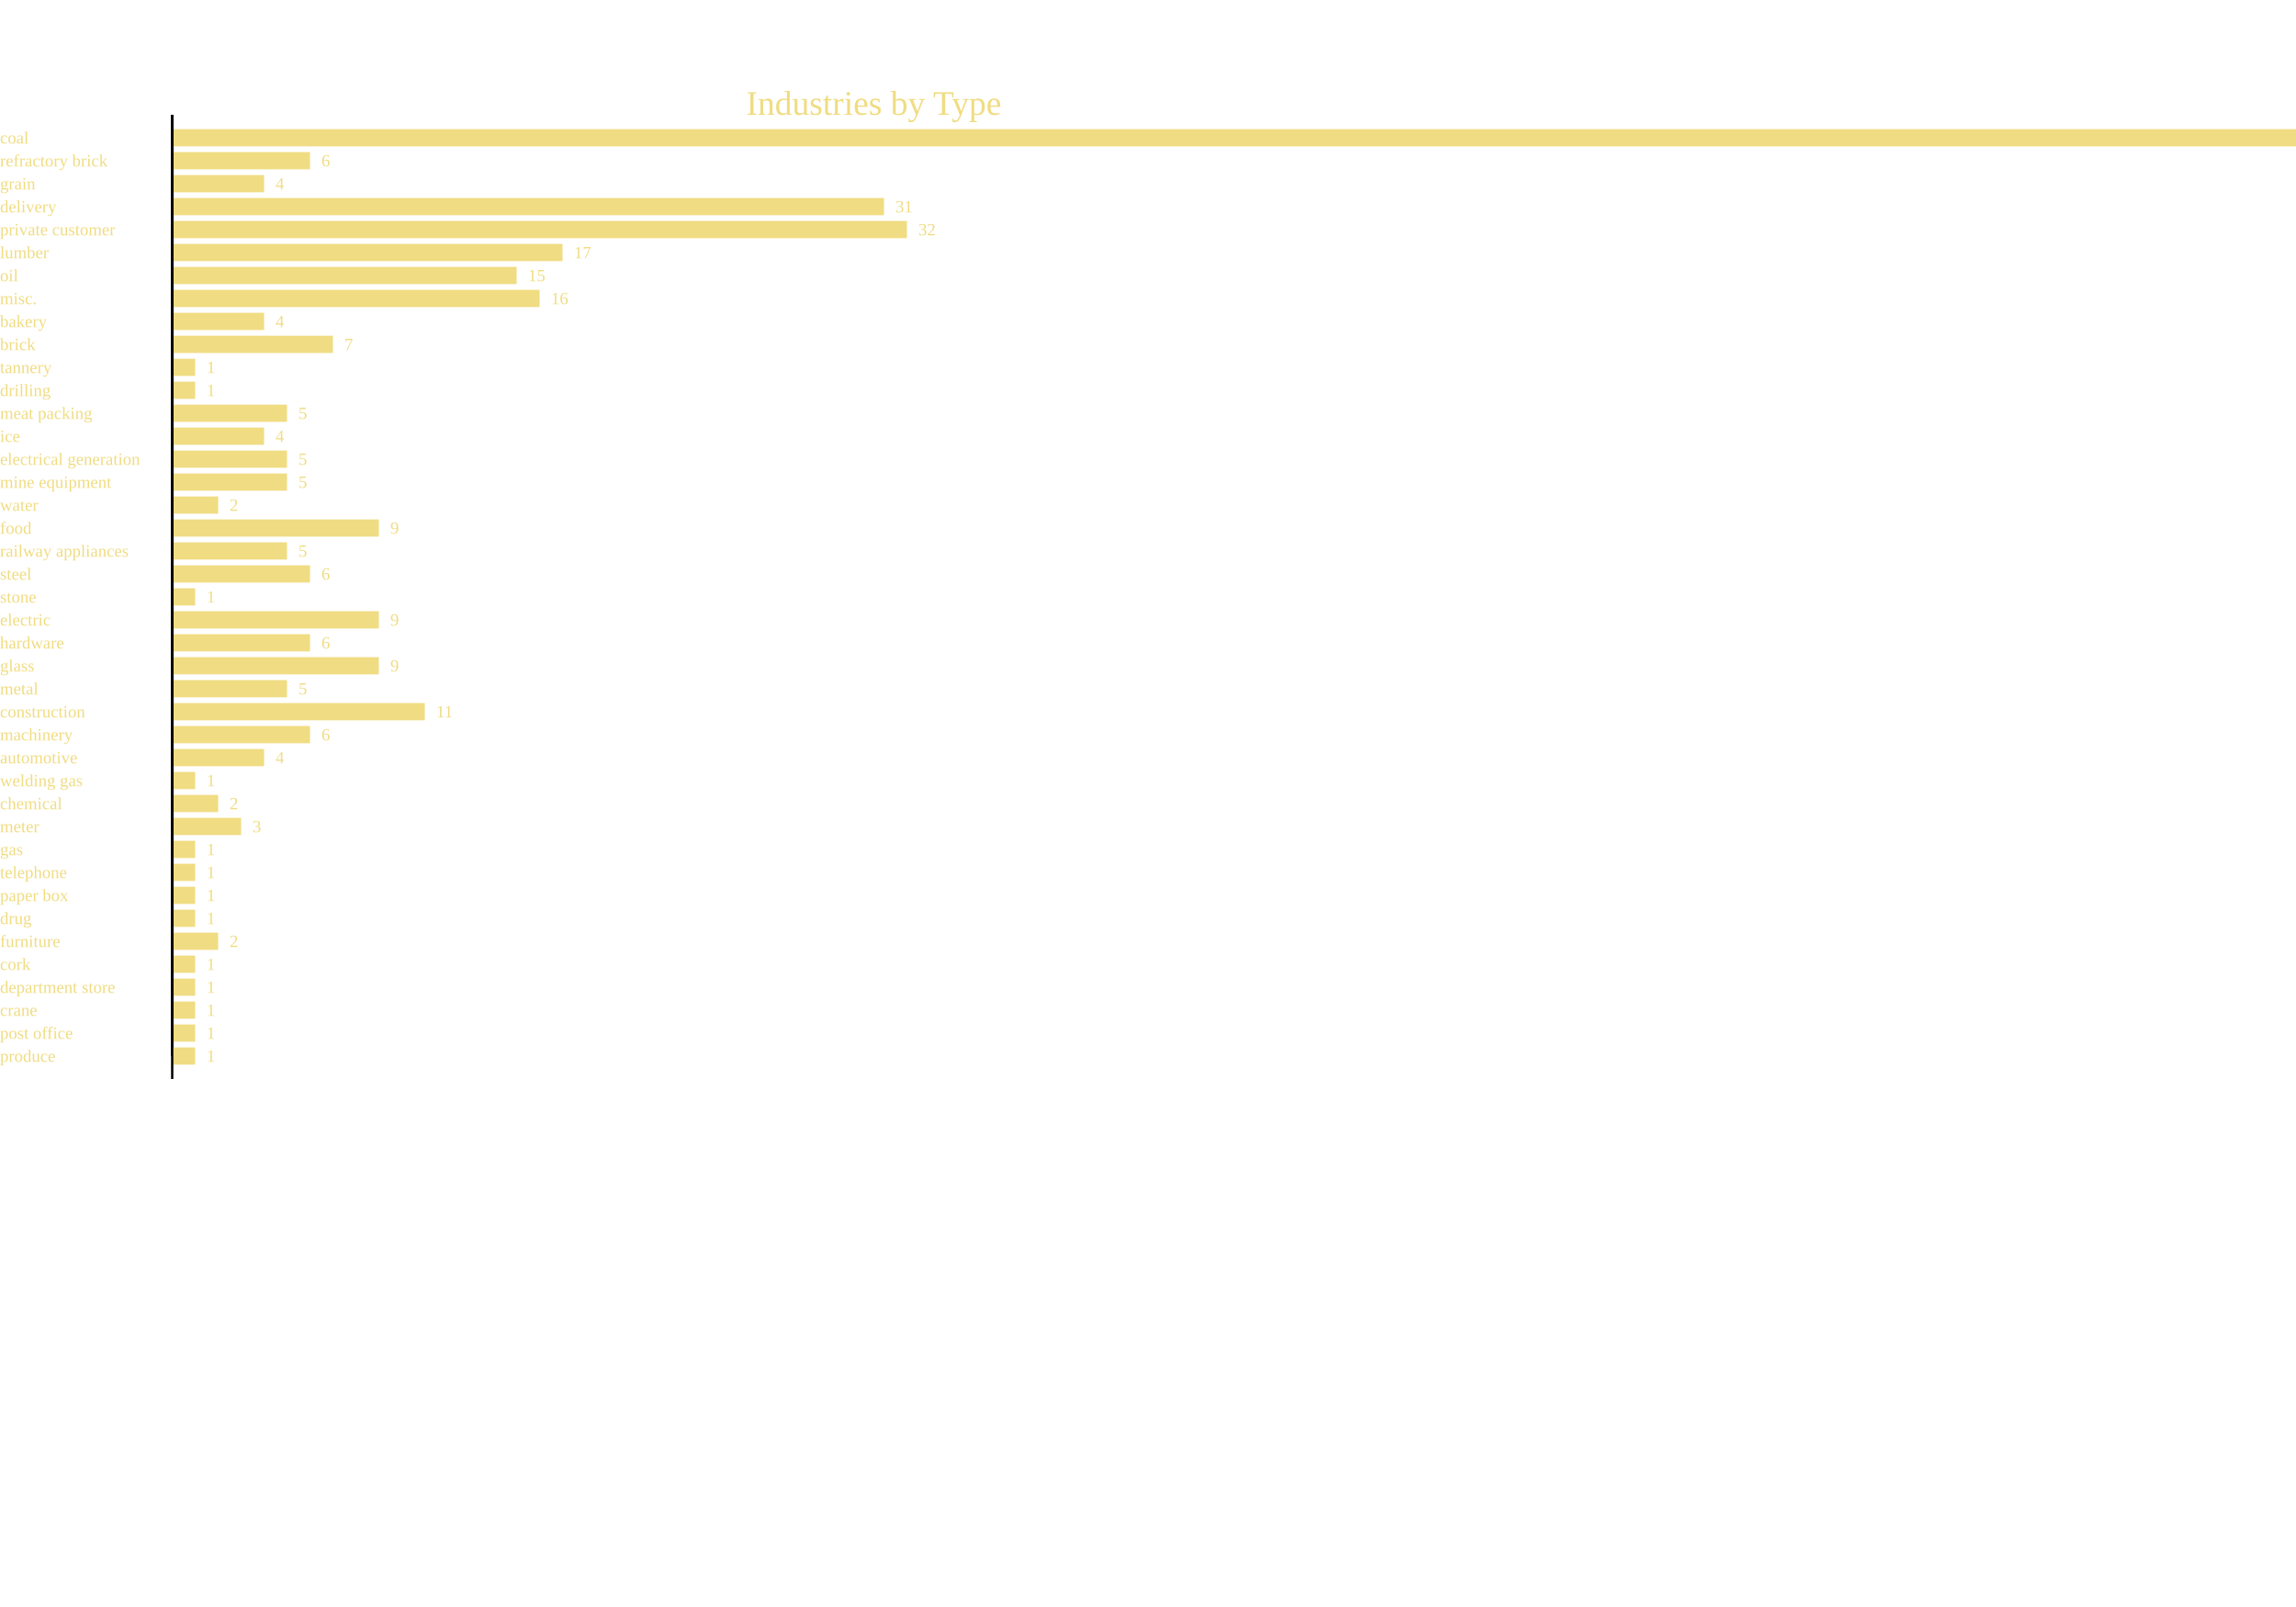
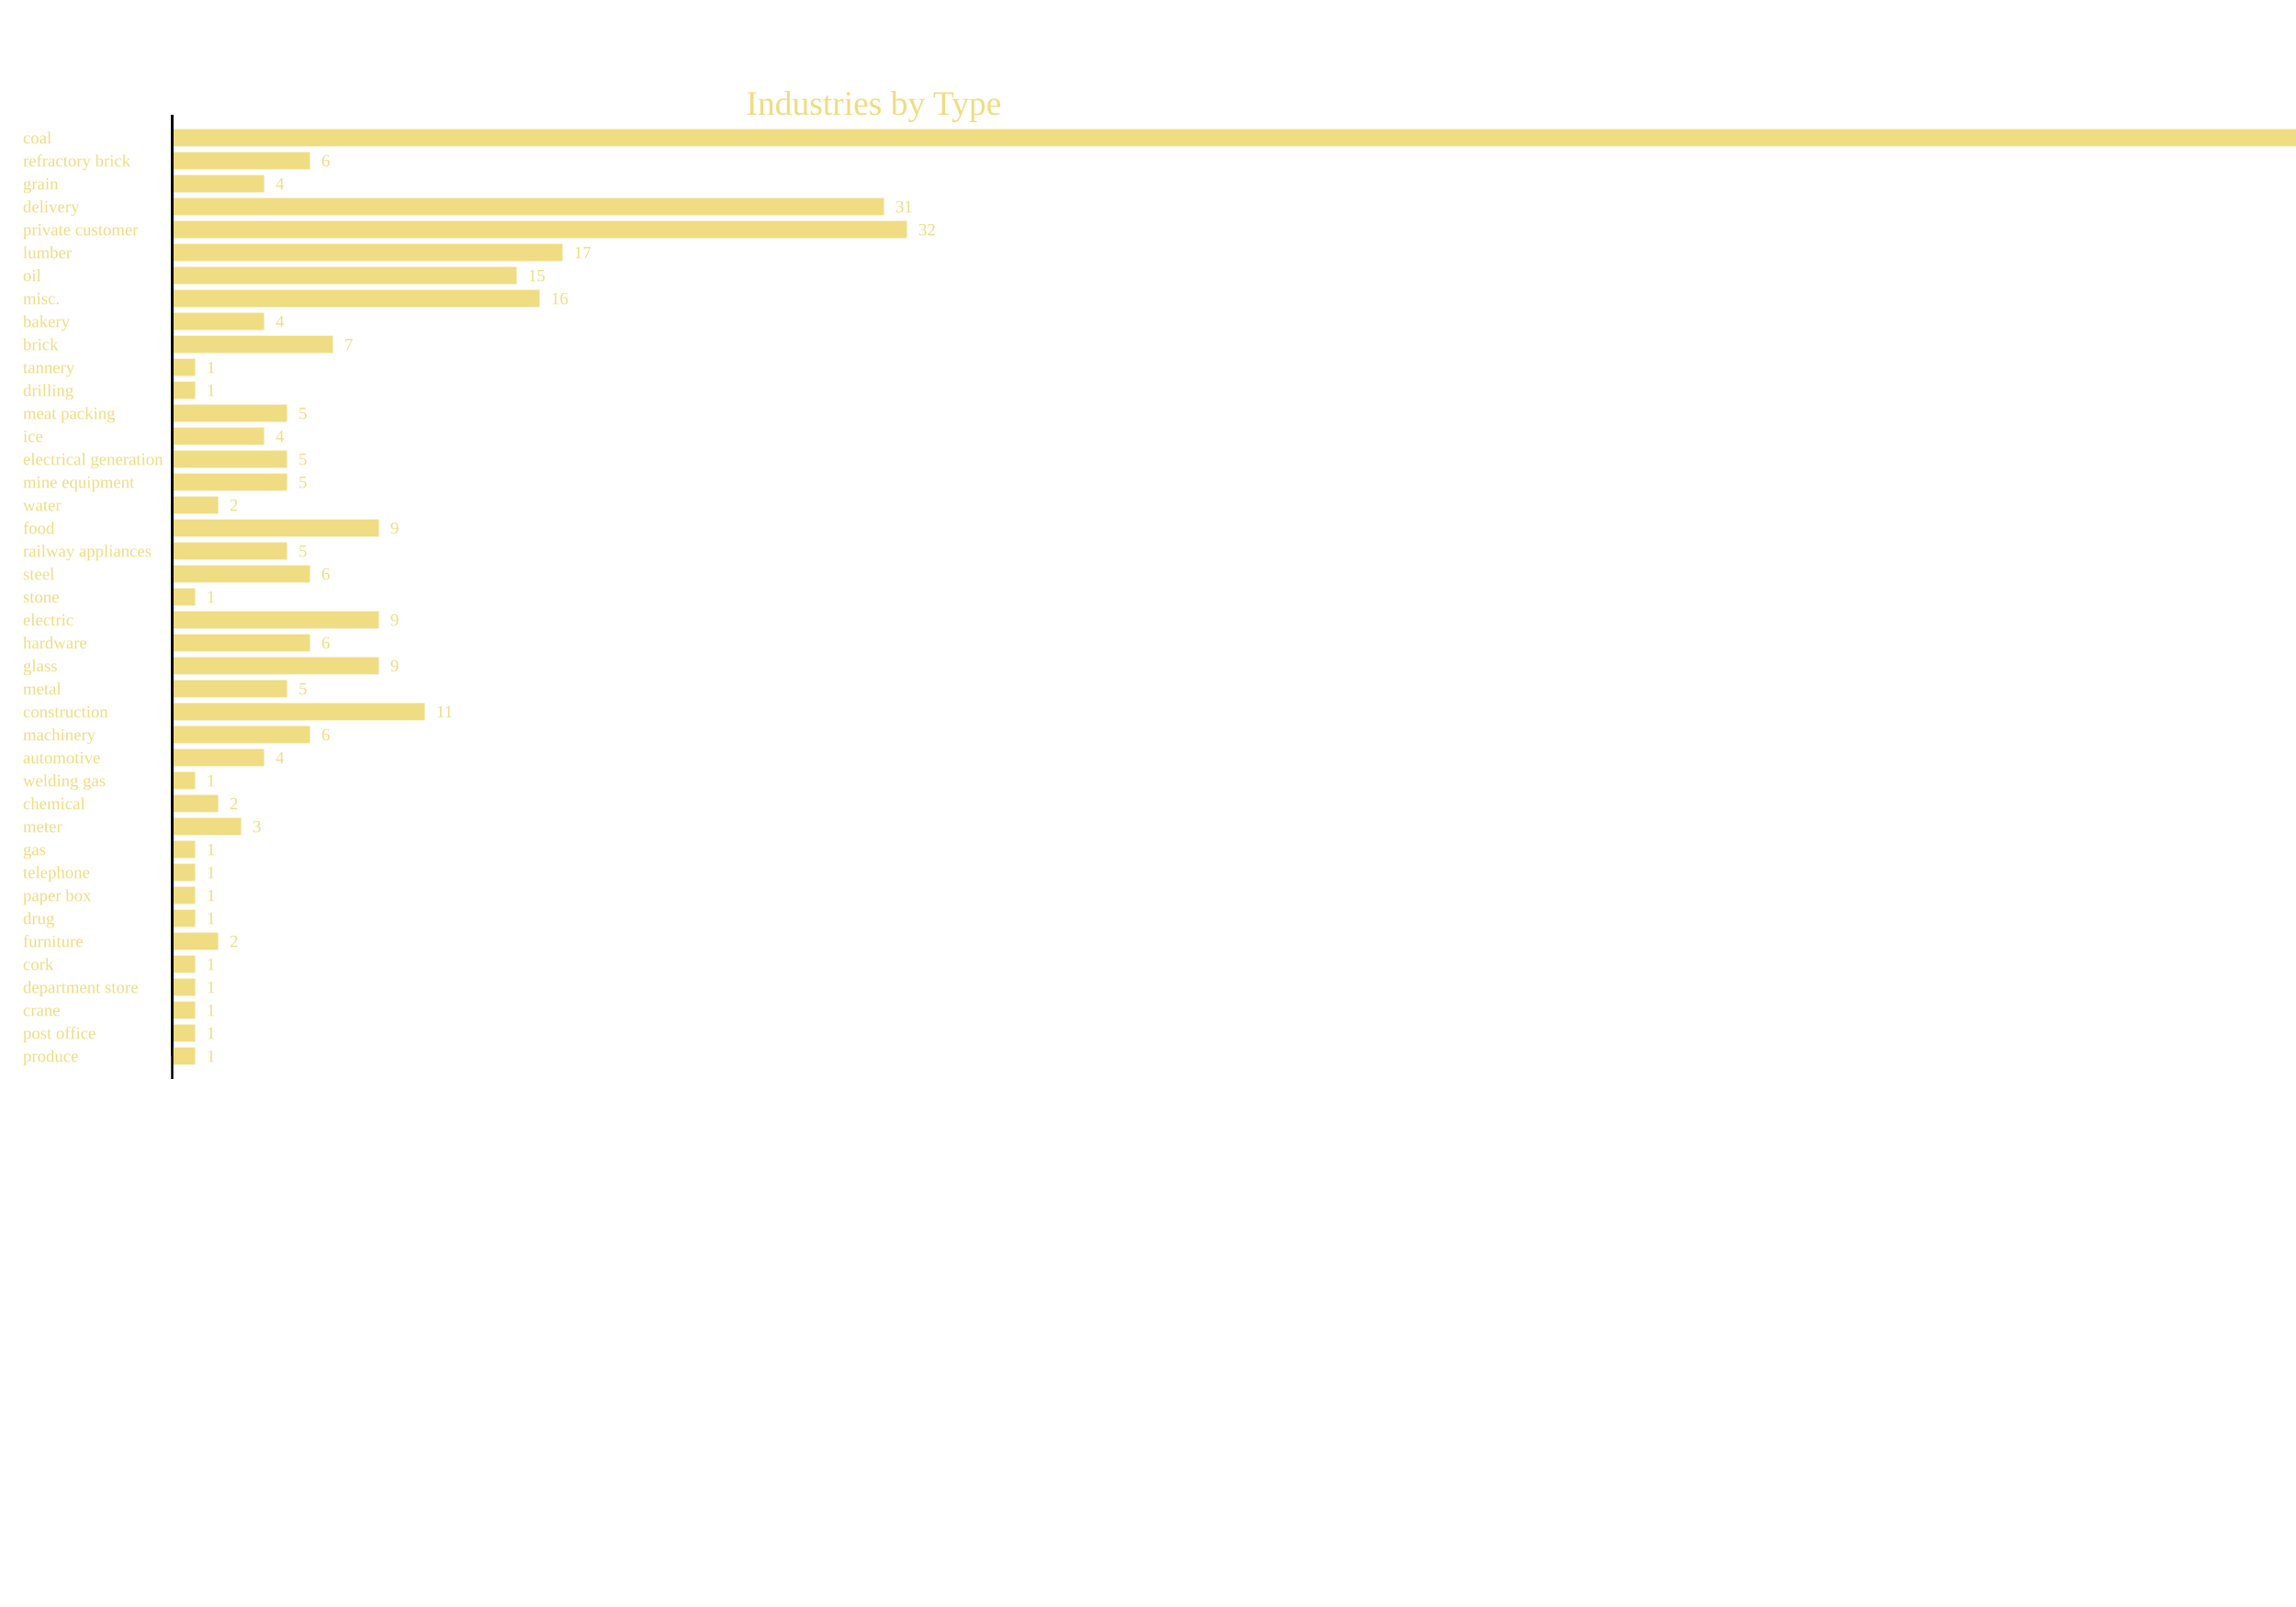
<svg xmlns="http://www.w3.org/2000/svg" viewBox="0 0 2000 1400">
  <g alignment-baseline="baseline" />
  <g transform="translate(150,100)">
    <g>
      <text x="500" y="0" font-size="30px" fill="#f0dc82">Industries by Type</text>
    </g>
    <g>
      <g>
        <g>
-           <text x="-150" y="25" font-size="15px" fill="#f0dc82">coal</text>
+           <text x="-130" y="25" font-size="15px" fill="#f0dc82">coal</text>
          <line x1="0" y1="20" x2="4100" y2="20" stroke="#f0dc82" stroke-width="15" />
          <text x="4110" y="25" font-size="15px" fill="#f0dc82">205</text>
          <line x1="0" y1="0" x2="0" y2="40" stroke="black" stroke-width="2" />
        </g>
        <g>
-           <text x="-150" y="45" font-size="15px" fill="#f0dc82">refractory brick</text>
+           <text x="-130" y="45" font-size="15px" fill="#f0dc82">refractory brick</text>
          <line x1="0" y1="40" x2="120" y2="40" stroke="#f0dc82" stroke-width="15" />
          <text x="130" y="45" font-size="15px" fill="#f0dc82">6</text>
          <line x1="0" y1="0" x2="0" y2="60" stroke="black" stroke-width="2" />
        </g>
        <g>
-           <text x="-150" y="65" font-size="15px" fill="#f0dc82">grain</text>
+           <text x="-130" y="65" font-size="15px" fill="#f0dc82">grain</text>
          <line x1="0" y1="60" x2="80" y2="60" stroke="#f0dc82" stroke-width="15" />
          <text x="90" y="65" font-size="15px" fill="#f0dc82">4</text>
          <line x1="0" y1="0" x2="0" y2="80" stroke="black" stroke-width="2" />
        </g>
        <g>
-           <text x="-150" y="85" font-size="15px" fill="#f0dc82">delivery</text>
+           <text x="-130" y="85" font-size="15px" fill="#f0dc82">delivery</text>
          <line x1="0" y1="80" x2="620" y2="80" stroke="#f0dc82" stroke-width="15" />
          <text x="630" y="85" font-size="15px" fill="#f0dc82">31</text>
          <line x1="0" y1="0" x2="0" y2="100" stroke="black" stroke-width="2" />
        </g>
        <g>
-           <text x="-150" y="105" font-size="15px" fill="#f0dc82">private customer</text>
+           <text x="-130" y="105" font-size="15px" fill="#f0dc82">private customer</text>
          <line x1="0" y1="100" x2="640" y2="100" stroke="#f0dc82" stroke-width="15" />
          <text x="650" y="105" font-size="15px" fill="#f0dc82">32</text>
          <line x1="0" y1="0" x2="0" y2="120" stroke="black" stroke-width="2" />
        </g>
        <g>
-           <text x="-150" y="125" font-size="15px" fill="#f0dc82">lumber</text>
+           <text x="-130" y="125" font-size="15px" fill="#f0dc82">lumber</text>
          <line x1="0" y1="120" x2="340" y2="120" stroke="#f0dc82" stroke-width="15" />
          <text x="350" y="125" font-size="15px" fill="#f0dc82">17</text>
          <line x1="0" y1="0" x2="0" y2="140" stroke="black" stroke-width="2" />
        </g>
        <g>
-           <text x="-150" y="145" font-size="15px" fill="#f0dc82">oil</text>
+           <text x="-130" y="145" font-size="15px" fill="#f0dc82">oil</text>
          <line x1="0" y1="140" x2="300" y2="140" stroke="#f0dc82" stroke-width="15" />
          <text x="310" y="145" font-size="15px" fill="#f0dc82">15</text>
          <line x1="0" y1="0" x2="0" y2="160" stroke="black" stroke-width="2" />
        </g>
        <g>
-           <text x="-150" y="165" font-size="15px" fill="#f0dc82">misc.</text>
+           <text x="-130" y="165" font-size="15px" fill="#f0dc82">misc.</text>
          <line x1="0" y1="160" x2="320" y2="160" stroke="#f0dc82" stroke-width="15" />
          <text x="330" y="165" font-size="15px" fill="#f0dc82">16</text>
          <line x1="0" y1="0" x2="0" y2="180" stroke="black" stroke-width="2" />
        </g>
        <g>
-           <text x="-150" y="185" font-size="15px" fill="#f0dc82">bakery</text>
+           <text x="-130" y="185" font-size="15px" fill="#f0dc82">bakery</text>
          <line x1="0" y1="180" x2="80" y2="180" stroke="#f0dc82" stroke-width="15" />
          <text x="90" y="185" font-size="15px" fill="#f0dc82">4</text>
          <line x1="0" y1="0" x2="0" y2="200" stroke="black" stroke-width="2" />
        </g>
        <g>
-           <text x="-150" y="205" font-size="15px" fill="#f0dc82">brick</text>
+           <text x="-130" y="205" font-size="15px" fill="#f0dc82">brick</text>
          <line x1="0" y1="200" x2="140" y2="200" stroke="#f0dc82" stroke-width="15" />
          <text x="150" y="205" font-size="15px" fill="#f0dc82">7</text>
          <line x1="0" y1="0" x2="0" y2="220" stroke="black" stroke-width="2" />
        </g>
        <g>
-           <text x="-150" y="225" font-size="15px" fill="#f0dc82">tannery</text>
+           <text x="-130" y="225" font-size="15px" fill="#f0dc82">tannery</text>
          <line x1="0" y1="220" x2="20" y2="220" stroke="#f0dc82" stroke-width="15" />
          <text x="30" y="225" font-size="15px" fill="#f0dc82">1</text>
          <line x1="0" y1="0" x2="0" y2="240" stroke="black" stroke-width="2" />
        </g>
        <g>
-           <text x="-150" y="245" font-size="15px" fill="#f0dc82">drilling</text>
+           <text x="-130" y="245" font-size="15px" fill="#f0dc82">drilling</text>
          <line x1="0" y1="240" x2="20" y2="240" stroke="#f0dc82" stroke-width="15" />
          <text x="30" y="245" font-size="15px" fill="#f0dc82">1</text>
          <line x1="0" y1="0" x2="0" y2="260" stroke="black" stroke-width="2" />
        </g>
        <g>
-           <text x="-150" y="265" font-size="15px" fill="#f0dc82">meat packing</text>
+           <text x="-130" y="265" font-size="15px" fill="#f0dc82">meat packing</text>
          <line x1="0" y1="260" x2="100" y2="260" stroke="#f0dc82" stroke-width="15" />
          <text x="110" y="265" font-size="15px" fill="#f0dc82">5</text>
          <line x1="0" y1="0" x2="0" y2="280" stroke="black" stroke-width="2" />
        </g>
        <g>
-           <text x="-150" y="285" font-size="15px" fill="#f0dc82">ice</text>
+           <text x="-130" y="285" font-size="15px" fill="#f0dc82">ice</text>
          <line x1="0" y1="280" x2="80" y2="280" stroke="#f0dc82" stroke-width="15" />
          <text x="90" y="285" font-size="15px" fill="#f0dc82">4</text>
          <line x1="0" y1="0" x2="0" y2="300" stroke="black" stroke-width="2" />
        </g>
        <g>
-           <text x="-150" y="305" font-size="15px" fill="#f0dc82">electrical generation</text>
+           <text x="-130" y="305" font-size="15px" fill="#f0dc82">electrical generation</text>
          <line x1="0" y1="300" x2="100" y2="300" stroke="#f0dc82" stroke-width="15" />
          <text x="110" y="305" font-size="15px" fill="#f0dc82">5</text>
          <line x1="0" y1="0" x2="0" y2="320" stroke="black" stroke-width="2" />
        </g>
        <g>
-           <text x="-150" y="325" font-size="15px" fill="#f0dc82">mine equipment</text>
+           <text x="-130" y="325" font-size="15px" fill="#f0dc82">mine equipment</text>
          <line x1="0" y1="320" x2="100" y2="320" stroke="#f0dc82" stroke-width="15" />
          <text x="110" y="325" font-size="15px" fill="#f0dc82">5</text>
          <line x1="0" y1="0" x2="0" y2="340" stroke="black" stroke-width="2" />
        </g>
        <g>
-           <text x="-150" y="345" font-size="15px" fill="#f0dc82">water</text>
+           <text x="-130" y="345" font-size="15px" fill="#f0dc82">water</text>
          <line x1="0" y1="340" x2="40" y2="340" stroke="#f0dc82" stroke-width="15" />
          <text x="50" y="345" font-size="15px" fill="#f0dc82">2</text>
          <line x1="0" y1="0" x2="0" y2="360" stroke="black" stroke-width="2" />
        </g>
        <g>
-           <text x="-150" y="365" font-size="15px" fill="#f0dc82">food</text>
+           <text x="-130" y="365" font-size="15px" fill="#f0dc82">food</text>
          <line x1="0" y1="360" x2="180" y2="360" stroke="#f0dc82" stroke-width="15" />
          <text x="190" y="365" font-size="15px" fill="#f0dc82">9</text>
          <line x1="0" y1="0" x2="0" y2="380" stroke="black" stroke-width="2" />
        </g>
        <g>
-           <text x="-150" y="385" font-size="15px" fill="#f0dc82">railway appliances</text>
+           <text x="-130" y="385" font-size="15px" fill="#f0dc82">railway appliances</text>
          <line x1="0" y1="380" x2="100" y2="380" stroke="#f0dc82" stroke-width="15" />
          <text x="110" y="385" font-size="15px" fill="#f0dc82">5</text>
          <line x1="0" y1="0" x2="0" y2="400" stroke="black" stroke-width="2" />
        </g>
        <g>
-           <text x="-150" y="405" font-size="15px" fill="#f0dc82">steel</text>
+           <text x="-130" y="405" font-size="15px" fill="#f0dc82">steel</text>
          <line x1="0" y1="400" x2="120" y2="400" stroke="#f0dc82" stroke-width="15" />
          <text x="130" y="405" font-size="15px" fill="#f0dc82">6</text>
          <line x1="0" y1="0" x2="0" y2="420" stroke="black" stroke-width="2" />
        </g>
        <g>
-           <text x="-150" y="425" font-size="15px" fill="#f0dc82">stone</text>
+           <text x="-130" y="425" font-size="15px" fill="#f0dc82">stone</text>
          <line x1="0" y1="420" x2="20" y2="420" stroke="#f0dc82" stroke-width="15" />
          <text x="30" y="425" font-size="15px" fill="#f0dc82">1</text>
          <line x1="0" y1="0" x2="0" y2="440" stroke="black" stroke-width="2" />
        </g>
        <g>
-           <text x="-150" y="445" font-size="15px" fill="#f0dc82">electric</text>
+           <text x="-130" y="445" font-size="15px" fill="#f0dc82">electric</text>
          <line x1="0" y1="440" x2="180" y2="440" stroke="#f0dc82" stroke-width="15" />
          <text x="190" y="445" font-size="15px" fill="#f0dc82">9</text>
          <line x1="0" y1="0" x2="0" y2="460" stroke="black" stroke-width="2" />
        </g>
        <g>
-           <text x="-150" y="465" font-size="15px" fill="#f0dc82">hardware</text>
+           <text x="-130" y="465" font-size="15px" fill="#f0dc82">hardware</text>
          <line x1="0" y1="460" x2="120" y2="460" stroke="#f0dc82" stroke-width="15" />
          <text x="130" y="465" font-size="15px" fill="#f0dc82">6</text>
          <line x1="0" y1="0" x2="0" y2="480" stroke="black" stroke-width="2" />
        </g>
        <g>
-           <text x="-150" y="485" font-size="15px" fill="#f0dc82">glass</text>
+           <text x="-130" y="485" font-size="15px" fill="#f0dc82">glass</text>
          <line x1="0" y1="480" x2="180" y2="480" stroke="#f0dc82" stroke-width="15" />
          <text x="190" y="485" font-size="15px" fill="#f0dc82">9</text>
          <line x1="0" y1="0" x2="0" y2="500" stroke="black" stroke-width="2" />
        </g>
        <g>
-           <text x="-150" y="505" font-size="15px" fill="#f0dc82">metal</text>
+           <text x="-130" y="505" font-size="15px" fill="#f0dc82">metal</text>
          <line x1="0" y1="500" x2="100" y2="500" stroke="#f0dc82" stroke-width="15" />
          <text x="110" y="505" font-size="15px" fill="#f0dc82">5</text>
          <line x1="0" y1="0" x2="0" y2="520" stroke="black" stroke-width="2" />
        </g>
        <g>
-           <text x="-150" y="525" font-size="15px" fill="#f0dc82">construction</text>
+           <text x="-130" y="525" font-size="15px" fill="#f0dc82">construction</text>
          <line x1="0" y1="520" x2="220" y2="520" stroke="#f0dc82" stroke-width="15" />
          <text x="230" y="525" font-size="15px" fill="#f0dc82">11</text>
          <line x1="0" y1="0" x2="0" y2="540" stroke="black" stroke-width="2" />
        </g>
        <g>
-           <text x="-150" y="545" font-size="15px" fill="#f0dc82">machinery</text>
+           <text x="-130" y="545" font-size="15px" fill="#f0dc82">machinery</text>
          <line x1="0" y1="540" x2="120" y2="540" stroke="#f0dc82" stroke-width="15" />
          <text x="130" y="545" font-size="15px" fill="#f0dc82">6</text>
          <line x1="0" y1="0" x2="0" y2="560" stroke="black" stroke-width="2" />
        </g>
        <g>
-           <text x="-150" y="565" font-size="15px" fill="#f0dc82">automotive</text>
+           <text x="-130" y="565" font-size="15px" fill="#f0dc82">automotive</text>
          <line x1="0" y1="560" x2="80" y2="560" stroke="#f0dc82" stroke-width="15" />
          <text x="90" y="565" font-size="15px" fill="#f0dc82">4</text>
          <line x1="0" y1="0" x2="0" y2="580" stroke="black" stroke-width="2" />
        </g>
        <g>
-           <text x="-150" y="585" font-size="15px" fill="#f0dc82">welding gas</text>
+           <text x="-130" y="585" font-size="15px" fill="#f0dc82">welding gas</text>
          <line x1="0" y1="580" x2="20" y2="580" stroke="#f0dc82" stroke-width="15" />
          <text x="30" y="585" font-size="15px" fill="#f0dc82">1</text>
          <line x1="0" y1="0" x2="0" y2="600" stroke="black" stroke-width="2" />
        </g>
        <g>
-           <text x="-150" y="605" font-size="15px" fill="#f0dc82">chemical</text>
+           <text x="-130" y="605" font-size="15px" fill="#f0dc82">chemical</text>
          <line x1="0" y1="600" x2="40" y2="600" stroke="#f0dc82" stroke-width="15" />
          <text x="50" y="605" font-size="15px" fill="#f0dc82">2</text>
          <line x1="0" y1="0" x2="0" y2="620" stroke="black" stroke-width="2" />
        </g>
        <g>
-           <text x="-150" y="625" font-size="15px" fill="#f0dc82">meter</text>
+           <text x="-130" y="625" font-size="15px" fill="#f0dc82">meter</text>
          <line x1="0" y1="620" x2="60" y2="620" stroke="#f0dc82" stroke-width="15" />
          <text x="70" y="625" font-size="15px" fill="#f0dc82">3</text>
          <line x1="0" y1="0" x2="0" y2="640" stroke="black" stroke-width="2" />
        </g>
        <g>
-           <text x="-150" y="645" font-size="15px" fill="#f0dc82">gas</text>
+           <text x="-130" y="645" font-size="15px" fill="#f0dc82">gas</text>
          <line x1="0" y1="640" x2="20" y2="640" stroke="#f0dc82" stroke-width="15" />
          <text x="30" y="645" font-size="15px" fill="#f0dc82">1</text>
          <line x1="0" y1="0" x2="0" y2="660" stroke="black" stroke-width="2" />
        </g>
        <g>
-           <text x="-150" y="665" font-size="15px" fill="#f0dc82">telephone</text>
+           <text x="-130" y="665" font-size="15px" fill="#f0dc82">telephone</text>
          <line x1="0" y1="660" x2="20" y2="660" stroke="#f0dc82" stroke-width="15" />
          <text x="30" y="665" font-size="15px" fill="#f0dc82">1</text>
          <line x1="0" y1="0" x2="0" y2="680" stroke="black" stroke-width="2" />
        </g>
        <g>
-           <text x="-150" y="685" font-size="15px" fill="#f0dc82">paper box</text>
+           <text x="-130" y="685" font-size="15px" fill="#f0dc82">paper box</text>
          <line x1="0" y1="680" x2="20" y2="680" stroke="#f0dc82" stroke-width="15" />
          <text x="30" y="685" font-size="15px" fill="#f0dc82">1</text>
          <line x1="0" y1="0" x2="0" y2="700" stroke="black" stroke-width="2" />
        </g>
        <g>
-           <text x="-150" y="705" font-size="15px" fill="#f0dc82">drug</text>
+           <text x="-130" y="705" font-size="15px" fill="#f0dc82">drug</text>
          <line x1="0" y1="700" x2="20" y2="700" stroke="#f0dc82" stroke-width="15" />
          <text x="30" y="705" font-size="15px" fill="#f0dc82">1</text>
          <line x1="0" y1="0" x2="0" y2="720" stroke="black" stroke-width="2" />
        </g>
        <g>
-           <text x="-150" y="725" font-size="15px" fill="#f0dc82">furniture</text>
+           <text x="-130" y="725" font-size="15px" fill="#f0dc82">furniture</text>
          <line x1="0" y1="720" x2="40" y2="720" stroke="#f0dc82" stroke-width="15" />
          <text x="50" y="725" font-size="15px" fill="#f0dc82">2</text>
          <line x1="0" y1="0" x2="0" y2="740" stroke="black" stroke-width="2" />
        </g>
        <g>
-           <text x="-150" y="745" font-size="15px" fill="#f0dc82">cork</text>
+           <text x="-130" y="745" font-size="15px" fill="#f0dc82">cork</text>
          <line x1="0" y1="740" x2="20" y2="740" stroke="#f0dc82" stroke-width="15" />
          <text x="30" y="745" font-size="15px" fill="#f0dc82">1</text>
          <line x1="0" y1="0" x2="0" y2="760" stroke="black" stroke-width="2" />
        </g>
        <g>
-           <text x="-150" y="765" font-size="15px" fill="#f0dc82">department store</text>
+           <text x="-130" y="765" font-size="15px" fill="#f0dc82">department store</text>
          <line x1="0" y1="760" x2="20" y2="760" stroke="#f0dc82" stroke-width="15" />
          <text x="30" y="765" font-size="15px" fill="#f0dc82">1</text>
          <line x1="0" y1="0" x2="0" y2="780" stroke="black" stroke-width="2" />
        </g>
        <g>
-           <text x="-150" y="785" font-size="15px" fill="#f0dc82">crane</text>
+           <text x="-130" y="785" font-size="15px" fill="#f0dc82">crane</text>
          <line x1="0" y1="780" x2="20" y2="780" stroke="#f0dc82" stroke-width="15" />
          <text x="30" y="785" font-size="15px" fill="#f0dc82">1</text>
          <line x1="0" y1="0" x2="0" y2="800" stroke="black" stroke-width="2" />
        </g>
        <g>
-           <text x="-150" y="805" font-size="15px" fill="#f0dc82">post office</text>
+           <text x="-130" y="805" font-size="15px" fill="#f0dc82">post office</text>
          <line x1="0" y1="800" x2="20" y2="800" stroke="#f0dc82" stroke-width="15" />
          <text x="30" y="805" font-size="15px" fill="#f0dc82">1</text>
          <line x1="0" y1="0" x2="0" y2="820" stroke="black" stroke-width="2" />
        </g>
        <g>
-           <text x="-150" y="825" font-size="15px" fill="#f0dc82">produce</text>
+           <text x="-130" y="825" font-size="15px" fill="#f0dc82">produce</text>
          <line x1="0" y1="820" x2="20" y2="820" stroke="#f0dc82" stroke-width="15" />
          <text x="30" y="825" font-size="15px" fill="#f0dc82">1</text>
          <line x1="0" y1="0" x2="0" y2="840" stroke="black" stroke-width="2" />
        </g>
      </g>
    </g>
  </g>
</svg>
